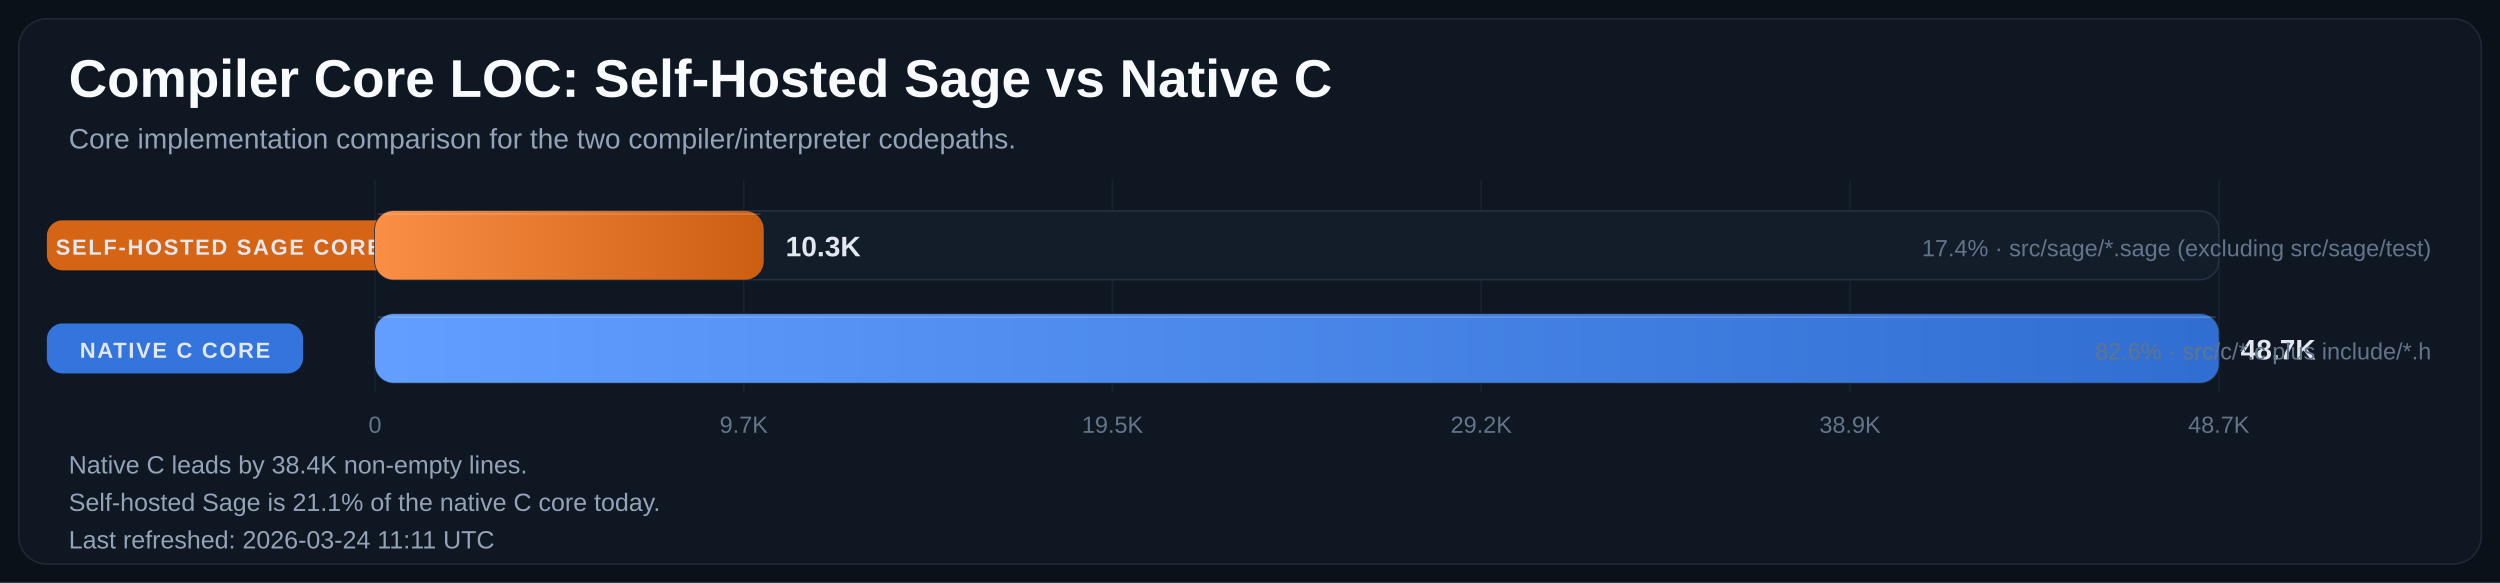
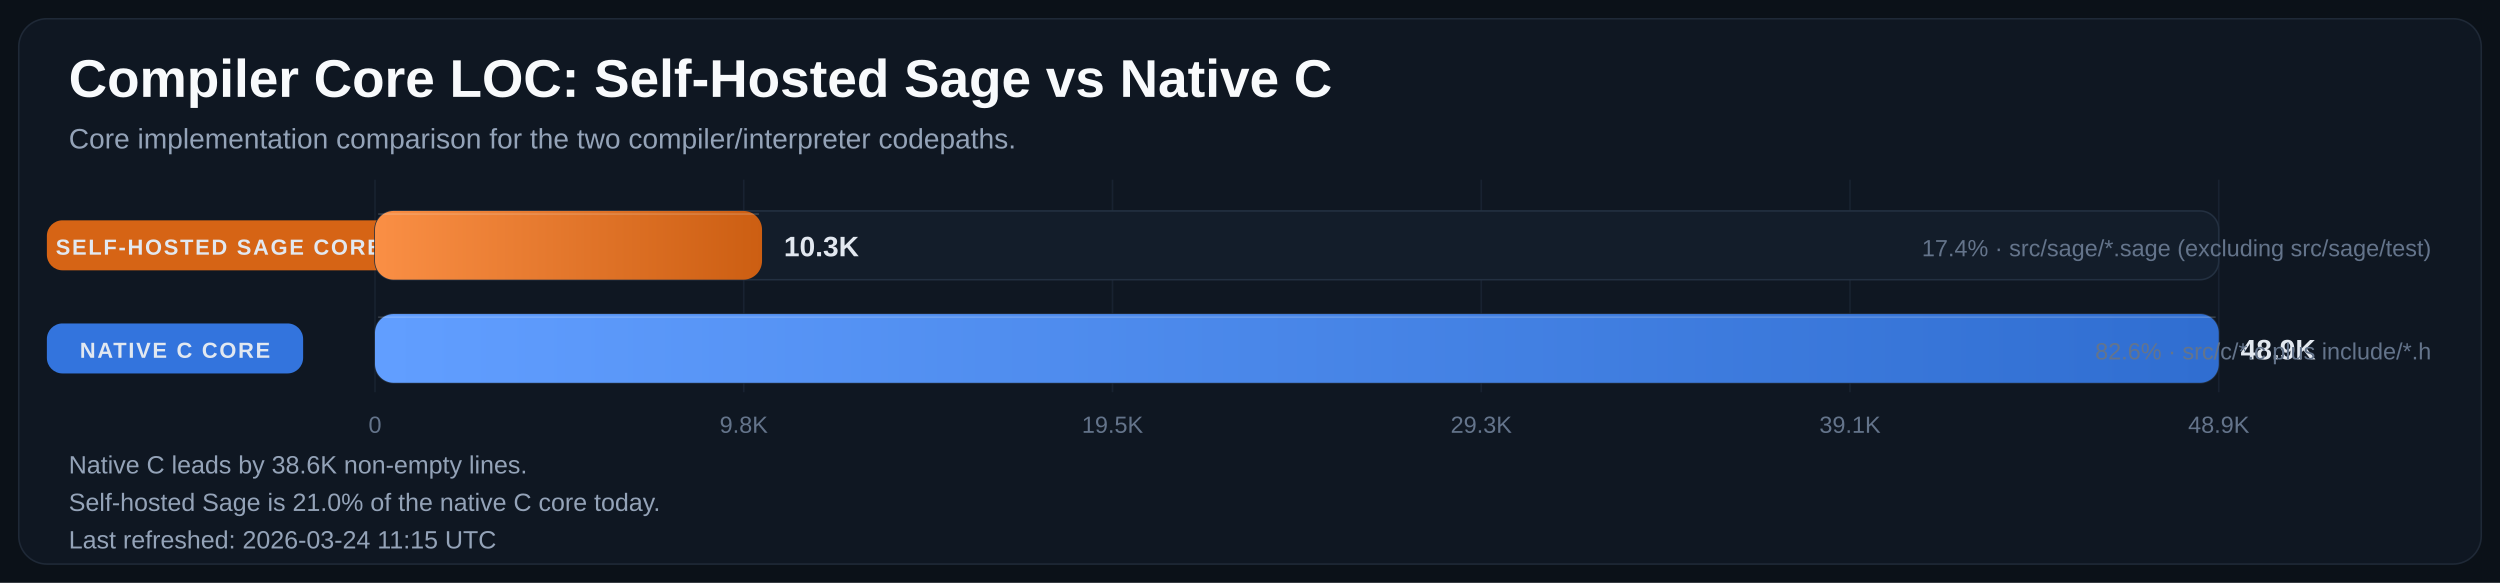
<svg xmlns="http://www.w3.org/2000/svg" width="1600" height="373" viewBox="0 0 1600 373" role="img" aria-labelledby="title desc">
  <defs>
    <linearGradient id="bar-gradient-0" x1="0%" y1="0%" x2="100%" y2="0%">
      <stop offset="0%" stop-color="#FA8F45" />
      <stop offset="100%" stop-color="#CC5E12" />
    </linearGradient>
    <linearGradient id="bar-gradient-1" x1="0%" y1="0%" x2="100%" y2="0%">
      <stop offset="0%" stop-color="#619EFF" />
      <stop offset="100%" stop-color="#306ED1" />
    </linearGradient>
  </defs>
  <rect width="100%" height="100%" fill="#0B1118" />
  <rect x="12" y="12" width="1576" height="349" rx="18" fill="#0F1722" stroke="#1F2937" />
  <text x="44" y="62" fill="#F8FAFC" font-size="34" font-family="Segoe UI, Arial, sans-serif" font-weight="700">Compiler Core LOC: Self-Hosted Sage vs Native C</text>
  <text x="44" y="95" fill="#94A3B8" font-size="18" font-family="Segoe UI, Arial, sans-serif">Core implementation comparison for the two compiler/interpreter codepaths.</text>
  <line x1="240.0" y1="115" x2="240.0" y2="251" stroke="#182231" stroke-width="1" />
  <text x="240.0" y="277" text-anchor="middle" fill="#64748B" font-size="15" font-family="Segoe UI, Arial, sans-serif">0</text>
  <line x1="476.0" y1="115" x2="476.0" y2="251" stroke="#182231" stroke-width="1" />
-   <text x="476.0" y="277" text-anchor="middle" fill="#64748B" font-size="15" font-family="Segoe UI, Arial, sans-serif">9.7K</text>
+   <text x="476.0" y="277" text-anchor="middle" fill="#64748B" font-size="15" font-family="Segoe UI, Arial, sans-serif">9.8K</text>
  <line x1="712.0" y1="115" x2="712.0" y2="251" stroke="#182231" stroke-width="1" />
  <text x="712.0" y="277" text-anchor="middle" fill="#64748B" font-size="15" font-family="Segoe UI, Arial, sans-serif">19.5K</text>
  <line x1="948.0" y1="115" x2="948.0" y2="251" stroke="#182231" stroke-width="1" />
-   <text x="948.0" y="277" text-anchor="middle" fill="#64748B" font-size="15" font-family="Segoe UI, Arial, sans-serif">29.2K</text>
+   <text x="948.0" y="277" text-anchor="middle" fill="#64748B" font-size="15" font-family="Segoe UI, Arial, sans-serif">29.3K</text>
  <line x1="1184.0" y1="115" x2="1184.0" y2="251" stroke="#182231" stroke-width="1" />
-   <text x="1184.0" y="277" text-anchor="middle" fill="#64748B" font-size="15" font-family="Segoe UI, Arial, sans-serif">38.9K</text>
+   <text x="1184.0" y="277" text-anchor="middle" fill="#64748B" font-size="15" font-family="Segoe UI, Arial, sans-serif">39.1K</text>
  <line x1="1420.0" y1="115" x2="1420.0" y2="251" stroke="#182231" stroke-width="1" />
-   <text x="1420.0" y="277" text-anchor="middle" fill="#64748B" font-size="15" font-family="Segoe UI, Arial, sans-serif">48.7K</text>
+   <text x="1420.0" y="277" text-anchor="middle" fill="#64748B" font-size="15" font-family="Segoe UI, Arial, sans-serif">48.9K</text>
  <rect x="30" y="141.0" width="220" height="32" rx="10" fill="#E06814" opacity="0.95" />
  <text x="140.0" y="163.0" text-anchor="middle" fill="#E2E8F0" font-size="14" font-family="Segoe UI, Arial, sans-serif" font-weight="700" letter-spacing="1.1">SELF-HOSTED SAGE CORE</text>
  <rect x="240" y="135" width="1180" height="44" rx="12" fill="#131D2A" stroke="#233041" />
-   <rect x="240" y="135" width="248.8" height="44" rx="12" fill="url(#bar-gradient-0)" />
-   <line x1="242.0" y1="137.0" x2="486.8" y2="137.0" stroke="#F8FAFC" stroke-opacity="0.18" />
-   <text x="502.8" y="164.0" fill="#E2E8F0" font-size="18" font-family="Segoe UI, Arial, sans-serif" font-weight="700">10.3K</text>
+   <rect x="240" y="135" width="247.7" height="44" rx="12" fill="url(#bar-gradient-0)" />
+   <line x1="242.0" y1="137.0" x2="485.7" y2="137.0" stroke="#F8FAFC" stroke-opacity="0.18" />
+   <text x="501.7" y="164.0" fill="#E2E8F0" font-size="18" font-family="Segoe UI, Arial, sans-serif" font-weight="700">10.3K</text>
  <text x="1556" y="164.0" text-anchor="end" fill="#64748B" font-size="15" font-family="Segoe UI, Arial, sans-serif">17.4% · src/sage/*.sage (excluding src/sage/test)</text>
  <rect x="30" y="207.0" width="164" height="32" rx="10" fill="#3479E6" opacity="0.95" />
  <text x="112.0" y="229.0" text-anchor="middle" fill="#E2E8F0" font-size="14" font-family="Segoe UI, Arial, sans-serif" font-weight="700" letter-spacing="1.1">NATIVE C CORE</text>
  <rect x="240" y="201" width="1180" height="44" rx="12" fill="#131D2A" stroke="#233041" />
  <rect x="240" y="201" width="1180.0" height="44" rx="12" fill="url(#bar-gradient-1)" />
  <line x1="242.0" y1="203.0" x2="1418.0" y2="203.0" stroke="#F8FAFC" stroke-opacity="0.18" />
-   <text x="1434.0" y="230.0" fill="#E2E8F0" font-size="18" font-family="Segoe UI, Arial, sans-serif" font-weight="700">48.7K</text>
+   <text x="1434.0" y="230.0" fill="#E2E8F0" font-size="18" font-family="Segoe UI, Arial, sans-serif" font-weight="700">48.9K</text>
  <text x="1556" y="230.0" text-anchor="end" fill="#64748B" font-size="15" font-family="Segoe UI, Arial, sans-serif">82.6% · src/c/*.c plus include/*.h</text>
-   <text x="44" y="303" fill="#94A3B8" font-size="16" font-family="Segoe UI, Arial, sans-serif">Native C leads by 38.4K non-empty lines.</text>
-   <text x="44" y="327" fill="#94A3B8" font-size="16" font-family="Segoe UI, Arial, sans-serif">Self-hosted Sage is 21.1% of the native C core today.</text>
-   <text x="44" y="351" fill="#94A3B8" font-size="16" font-family="Segoe UI, Arial, sans-serif">Last refreshed: 2026-03-24 11:11 UTC</text>
+   <text x="44" y="303" fill="#94A3B8" font-size="16" font-family="Segoe UI, Arial, sans-serif">Native C leads by 38.6K non-empty lines.</text>
+   <text x="44" y="327" fill="#94A3B8" font-size="16" font-family="Segoe UI, Arial, sans-serif">Self-hosted Sage is 21.0% of the native C core today.</text>
+   <text x="44" y="351" fill="#94A3B8" font-size="16" font-family="Segoe UI, Arial, sans-serif">Last refreshed: 2026-03-24 11:15 UTC</text>
</svg>
